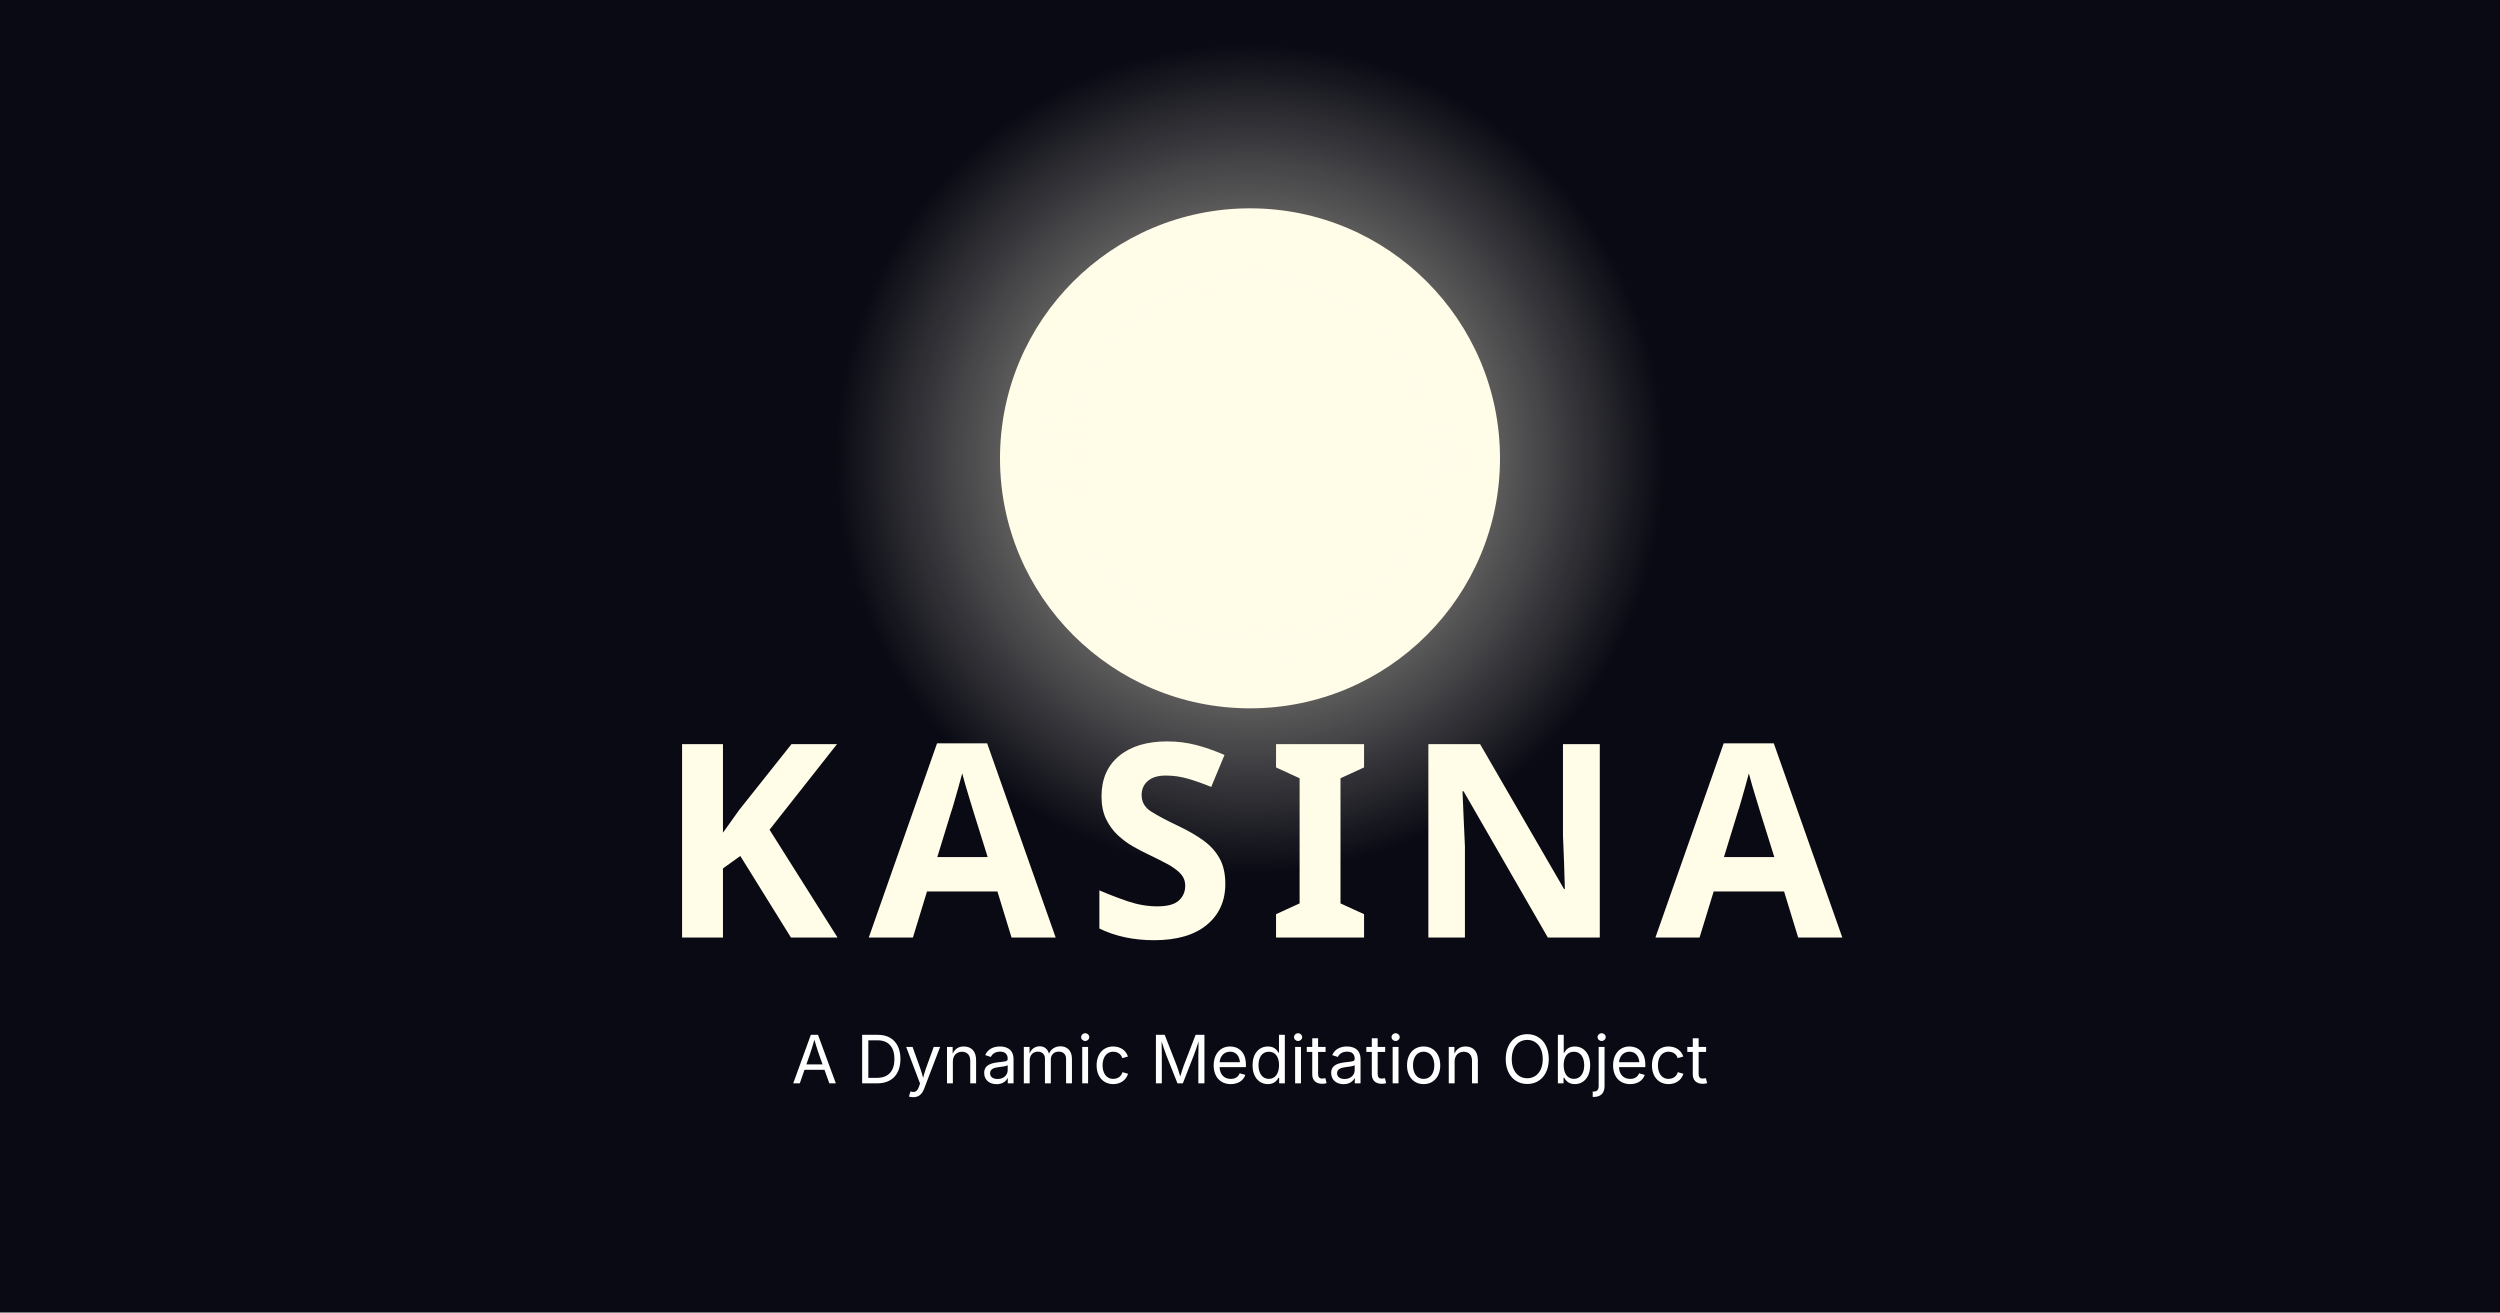
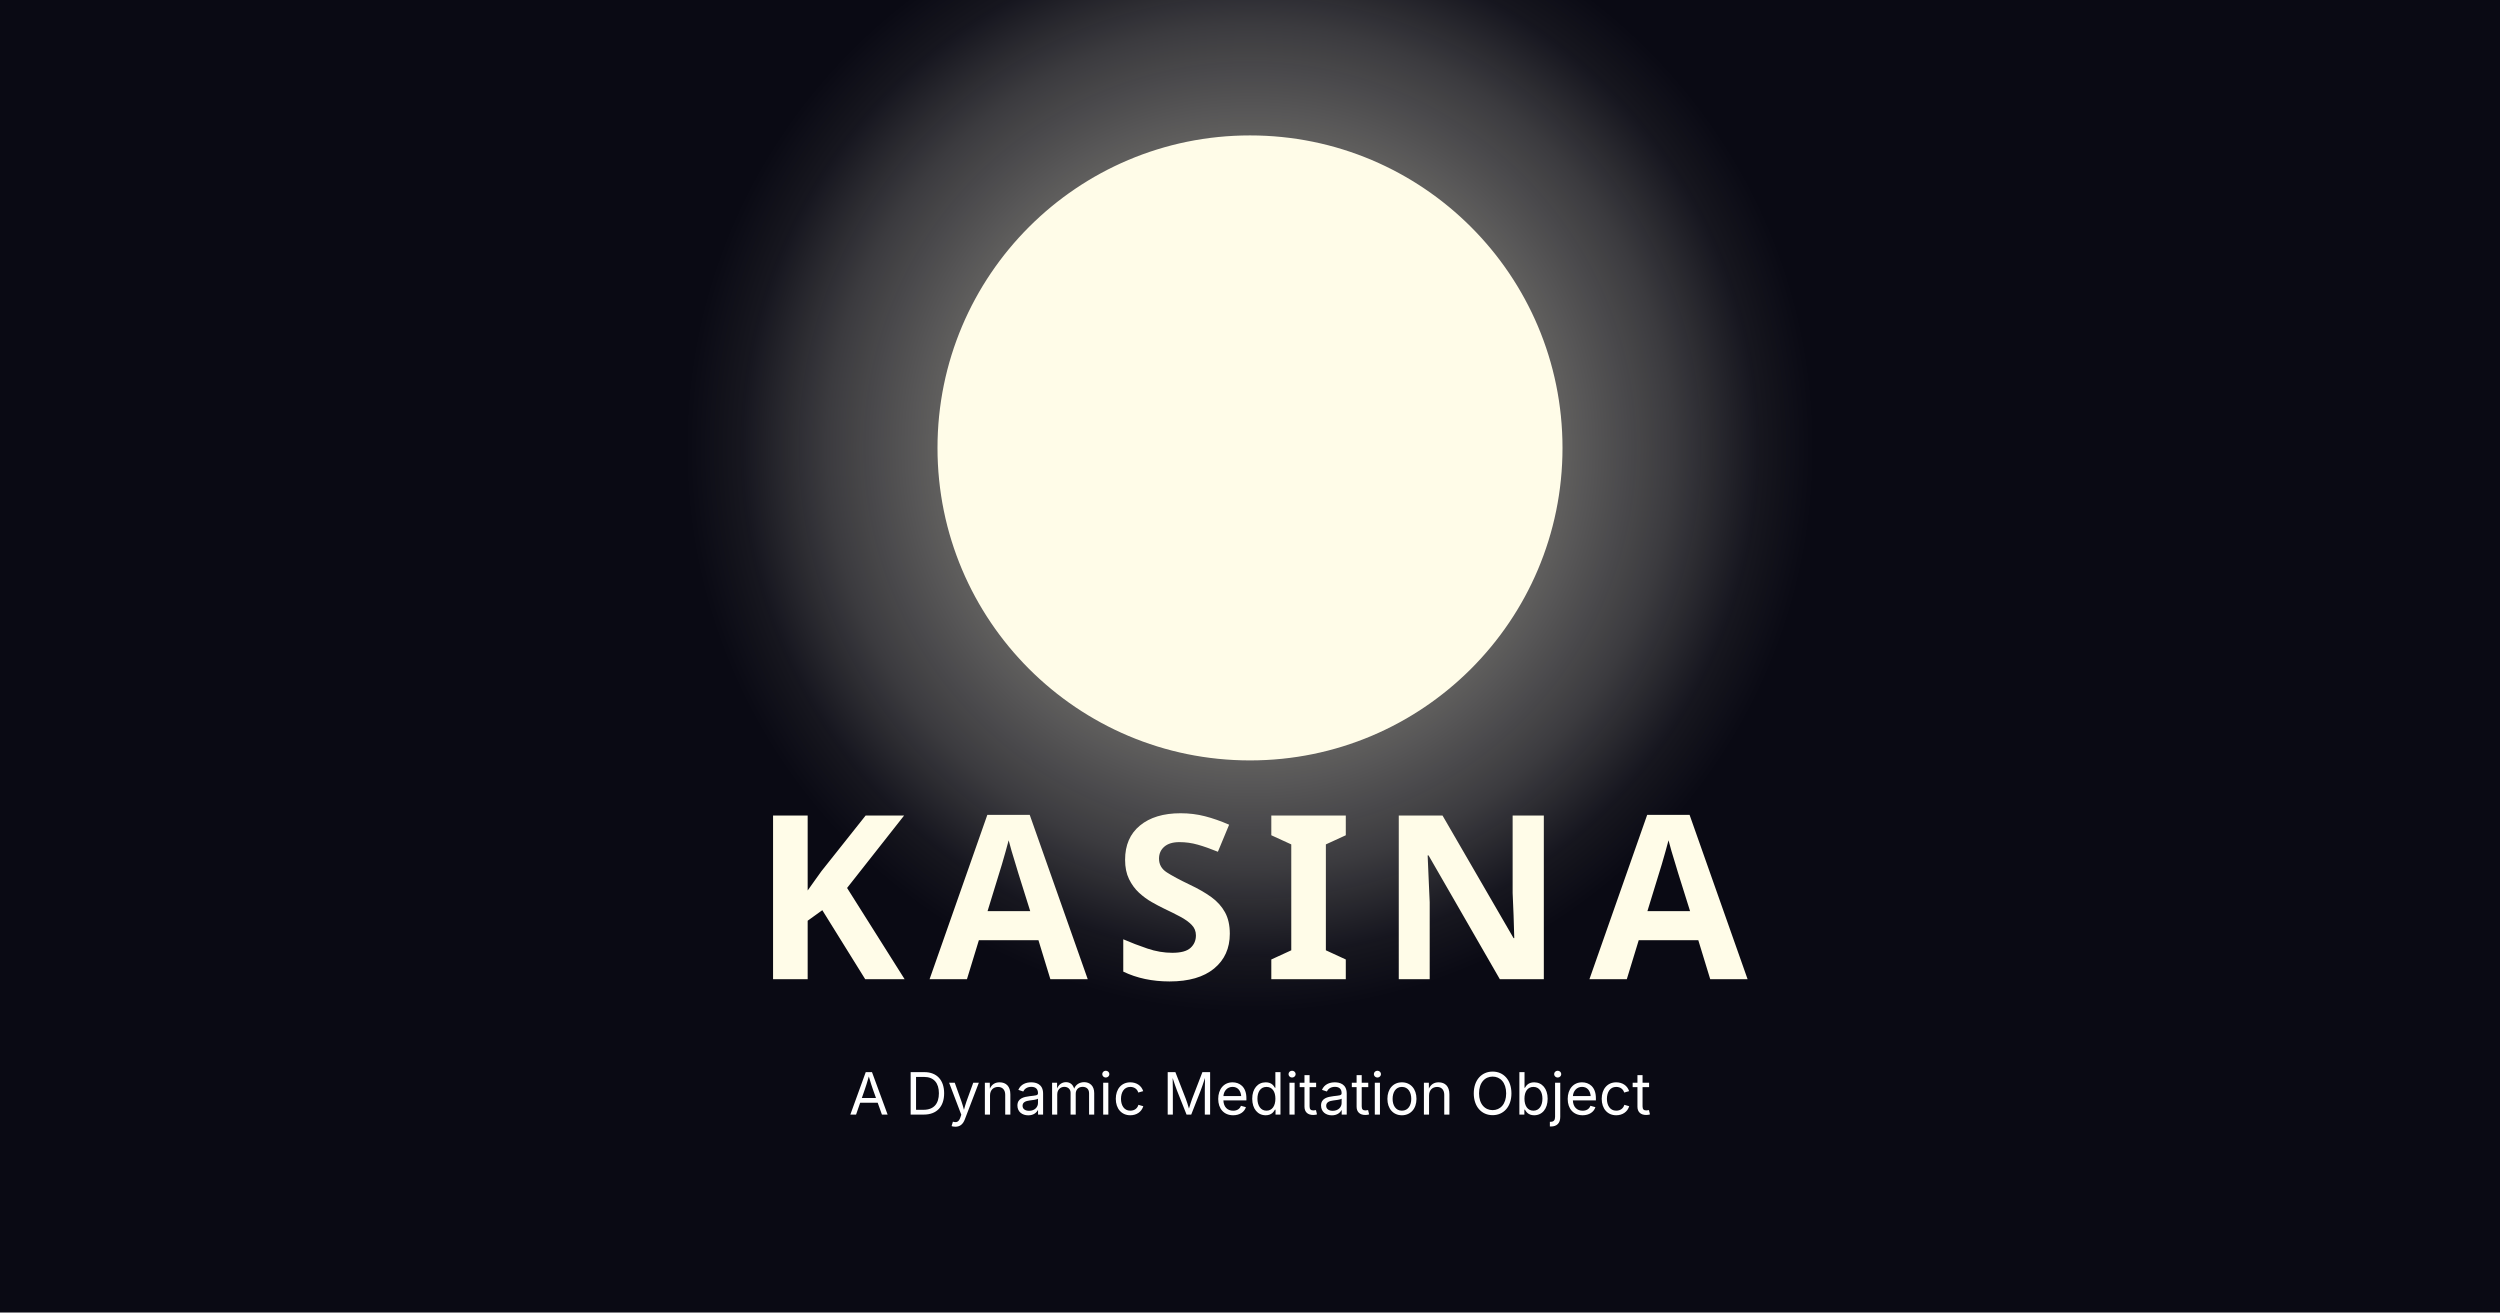
<svg xmlns="http://www.w3.org/2000/svg" width="1200" height="630" viewBox="0 0 1200 630" fill="none">
  <rect width="1200" height="630" fill="#0A0A14" />
-   <circle cx="600" cy="220" r="120" fill="#FFFCE8" />
-   <circle cx="600" cy="220" r="200" fill="url(#orbGlow)" />
-   <text x="600" y="450" font-family="Nunito, sans-serif" font-size="130" font-weight="800" letter-spacing="15" text-anchor="middle" fill="#FFFCE8" style="text-transform: uppercase;">KASINA</text>
-   <text x="600" y="520" font-family="Inter, sans-serif" font-size="32" font-weight="400" text-anchor="middle" fill="#FFFFFF">A Dynamic Meditation Object</text>
+   <circle cx="600" cy="215" r="150" fill="#FFFCE8" />
+   <circle cx="600" cy="215" r="270" fill="url(#orbGlow)" />
+   <text x="600" y="470" font-family="Nunito, sans-serif" font-size="110" font-weight="700" letter-spacing="12" text-anchor="middle" fill="#FFFCE8" style="text-transform: uppercase;">KASINA</text>
+   <text x="600" y="535" font-family="Inter, sans-serif" font-size="28" font-weight="400" text-anchor="middle" fill="#FFFFFF">A Dynamic Meditation Object</text>
  <defs>
    <radialGradient id="orbGlow" cx="0.5" cy="0.5" r="0.5" fx="0.5" fy="0.5">
-       <stop offset="40%" stop-color="#FFFCE8" stop-opacity="0.5" />
+       <stop offset="55%" stop-color="#FFFCE8" stop-opacity="0.35" />
+       <stop offset="75%" stop-color="#FFFCE8" stop-opacity="0.2" />
+       <stop offset="90%" stop-color="#FFFCE8" stop-opacity="0.05" />
      <stop offset="100%" stop-color="#FFFCE8" stop-opacity="0" />
    </radialGradient>
  </defs>
</svg>
